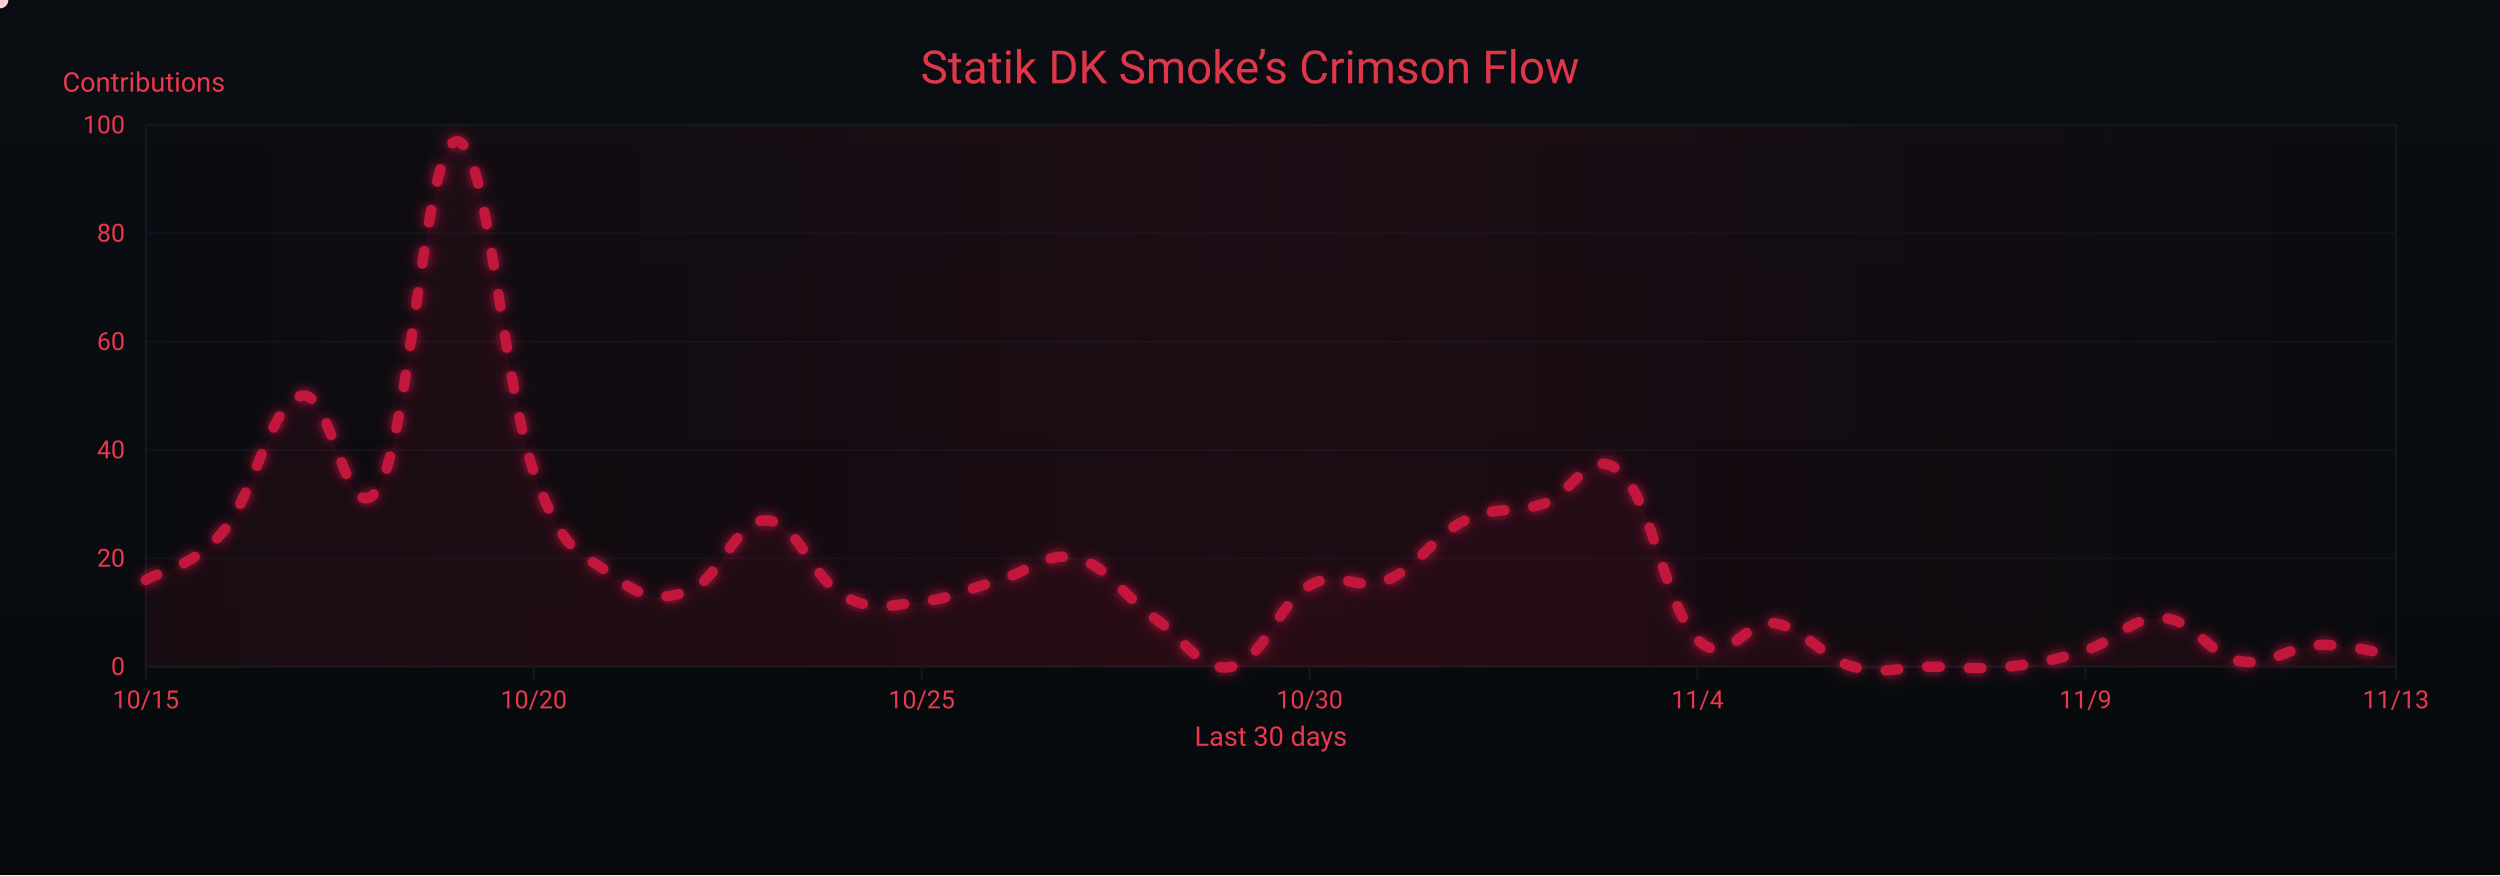
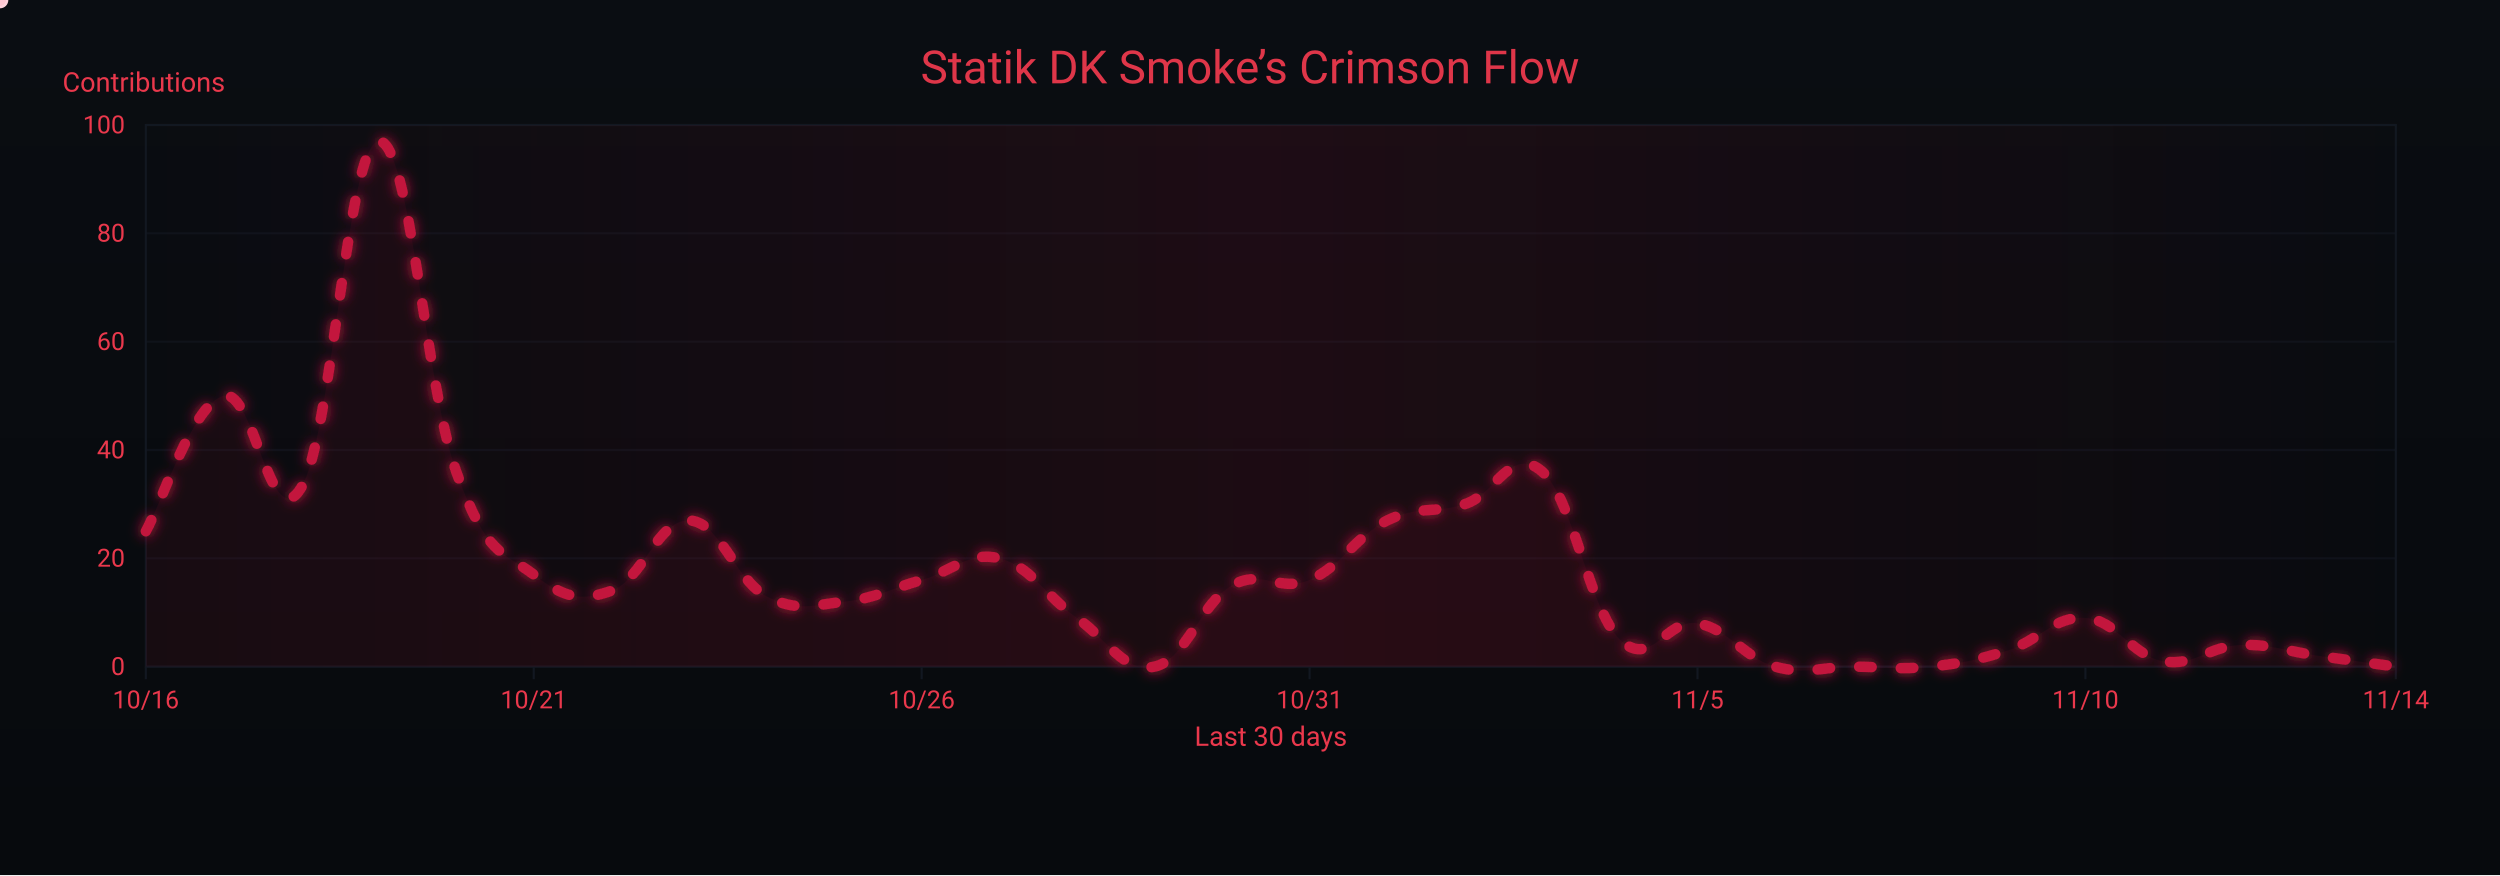
<svg xmlns="http://www.w3.org/2000/svg" width="1200" height="420" viewBox="0 0 1200 420" role="img" aria-label="Crimson Flow Graph">
  <defs>
    <linearGradient id="bgGrad" x1="0" y1="0" x2="0" y2="1">
      <stop offset="0%" stop-color="#0a0d12" />
      <stop offset="100%" stop-color="#070a0d" />
    </linearGradient>
    <filter id="glow">
      <feGaussianBlur stdDeviation="3" result="b1" />
      <feMerge>
        <feMergeNode in="b1" />
        <feMergeNode in="SourceGraphic" />
      </feMerge>
    </filter>
    <linearGradient id="sheen" x1="0" y1="0" x2="1" y2="0">
      <stop offset="0%" stop-color="#9b0e2a" stop-opacity="0" />
      <stop offset="50%" stop-color="#9b0e2a" stop-opacity=".14" />
      <stop offset="100%" stop-color="#9b0e2a" stop-opacity="0" />
      <animateTransform attributeName="gradientTransform" type="translate" from="-1 0" to="1 0" dur="9s" repeatCount="indefinite" />
    </linearGradient>
  </defs>
  <rect width="1200" height="420" fill="url(#bgGrad)" />
  <rect x="70" y="60" width="1080" height="260" fill="none" stroke="#121821" stroke-width="1" />
  <g font-family="ui-sans-serif,system-ui,-apple-system,Segoe UI,Roboto,Ubuntu,Arial" font-size="12">
    <path d="M70,320.0 H1150" stroke="#121821" stroke-width="1" opacity="0.6" />
    <text x="60" y="324.0" text-anchor="end" fill="#ea384c">0</text>
    <path d="M70,268.0 H1150" stroke="#121821" stroke-width="1" opacity="0.6" />
    <text x="60" y="272.0" text-anchor="end" fill="#ea384c">20</text>
    <path d="M70,216.0 H1150" stroke="#121821" stroke-width="1" opacity="0.6" />
    <text x="60" y="220.0" text-anchor="end" fill="#ea384c">40</text>
    <path d="M70,164.0 H1150" stroke="#121821" stroke-width="1" opacity="0.6" />
    <text x="60" y="168.0" text-anchor="end" fill="#ea384c">60</text>
    <path d="M70,112.0 H1150" stroke="#121821" stroke-width="1" opacity="0.6" />
    <text x="60" y="116.0" text-anchor="end" fill="#ea384c">80</text>
    <path d="M70,60.0 H1150" stroke="#121821" stroke-width="1" opacity="0.6" />
    <text x="60" y="64.0" text-anchor="end" fill="#ea384c">100</text>
    <text x="30" y="44" fill="#ea384c" font-size="13">Contributions</text>
  </g>
  <g font-family="ui-sans-serif,system-ui,-apple-system,Segoe UI,Roboto,Ubuntu,Arial" font-size="12">
    <path d="M70.0,320 V326" stroke="#121821" stroke-width="1" />
-     <text x="70.0" y="340" text-anchor="middle" fill="#ea384c">10/15</text>
+     <text x="70.0" y="340" text-anchor="middle" fill="#ea384c">10/16</text>
    <path d="M256.2,320 V326" stroke="#121821" stroke-width="1" />
-     <text x="256.2" y="340" text-anchor="middle" fill="#ea384c">10/20</text>
+     <text x="256.2" y="340" text-anchor="middle" fill="#ea384c">10/21</text>
    <path d="M442.4,320 V326" stroke="#121821" stroke-width="1" />
-     <text x="442.4" y="340" text-anchor="middle" fill="#ea384c">10/25</text>
+     <text x="442.4" y="340" text-anchor="middle" fill="#ea384c">10/26</text>
    <path d="M628.6,320 V326" stroke="#121821" stroke-width="1" />
-     <text x="628.6" y="340" text-anchor="middle" fill="#ea384c">10/30</text>
+     <text x="628.6" y="340" text-anchor="middle" fill="#ea384c">10/31</text>
    <path d="M814.8,320 V326" stroke="#121821" stroke-width="1" />
-     <text x="814.8" y="340" text-anchor="middle" fill="#ea384c">11/4</text>
+     <text x="814.8" y="340" text-anchor="middle" fill="#ea384c">11/5</text>
    <path d="M1001.0,320 V326" stroke="#121821" stroke-width="1" />
-     <text x="1001.0" y="340" text-anchor="middle" fill="#ea384c">11/9</text>
+     <text x="1001.0" y="340" text-anchor="middle" fill="#ea384c">11/10</text>
    <path d="M1150.0,320 V326" stroke="#121821" stroke-width="1" />
-     <text x="1150.0" y="340" text-anchor="middle" fill="#ea384c">11/13</text>
+     <text x="1150.0" y="340" text-anchor="middle" fill="#ea384c">11/14</text>
    <text x="610" y="358" text-anchor="middle" fill="#ea384c" font-size="13">Last 30 days</text>
  </g>
  <rect x="70" y="60" width="1080" height="260" fill="url(#sheen)" />
  <text x="600" y="40" text-anchor="middle" font-family="ui-sans-serif,system-ui,-apple-system,Segoe UI,Roboto,Ubuntu,Arial" font-size="22" fill="#ea384c" opacity=".95">Statik DK Smoke’s Crimson Flow</text>
-   <path d="M70.0,278.4 C77.4,273.7 92.3,272.7 107.2,255.0 C122.1,237.3 129.6,194.2 144.5,190.0 C159.4,185.8 166.8,258.6 181.7,234.2 C196.6,209.8 204.1,69.4 219.0,67.8 C233.9,66.2 241.3,184.8 256.2,226.4 C271.1,268.0 278.6,264.4 293.4,275.8 C308.3,287.2 315.8,288.8 330.7,283.6 C345.6,278.4 353.0,249.3 367.9,249.8 C382.8,250.3 390.3,278.4 405.2,286.2 C420.1,294.0 427.5,290.4 442.4,288.8 C457.3,287.2 464.8,282.6 479.7,278.4 C494.6,274.2 502.0,264.4 516.9,268.0 C531.8,271.6 539.2,286.2 554.1,296.6 C569.0,307.0 576.5,323.1 591.4,320.0 C606.3,316.9 613.7,289.3 628.6,281.0 C643.5,272.7 651.0,284.6 665.9,278.4 C680.8,272.2 688.2,257.1 703.1,249.8 C718.0,242.5 725.4,246.7 740.3,242.0 C755.2,237.3 762.7,213.4 777.6,226.4 C792.5,239.4 799.9,292.4 814.8,307.0 C829.7,321.6 837.2,296.6 852.1,299.2 C867.0,301.8 874.4,315.8 889.3,320.0 C904.2,324.2 911.7,320.0 926.6,320.0 C941.4,320.0 948.9,321.6 963.8,320.0 C978.7,318.4 986.1,316.9 1001.0,312.2 C1015.9,307.5 1023.4,295.6 1038.3,296.6 C1053.2,297.6 1060.6,314.8 1075.5,317.4 C1090.4,320.0 1097.9,310.1 1112.8,309.6 C1127.7,309.1 1142.6,313.8 1150.0,314.8 L 1150,320 L 70,320 Z" fill="#7a0f26" opacity=".13">
+   <path d="M70.0,255.0 C77.4,242.0 92.3,194.2 107.2,190.0 C122.1,185.8 129.6,258.6 144.5,234.2 C159.4,209.8 166.8,69.4 181.7,67.8 C196.6,66.2 204.1,184.8 219.0,226.4 C233.9,268.0 241.3,264.4 256.2,275.8 C271.1,287.2 278.6,288.8 293.4,283.6 C308.3,278.4 315.8,249.3 330.7,249.8 C345.6,250.3 353.0,278.4 367.9,286.2 C382.8,294.0 390.3,290.4 405.2,288.8 C420.1,287.2 427.5,282.6 442.4,278.4 C457.3,274.2 464.8,264.4 479.7,268.0 C494.6,271.6 502.0,286.2 516.9,296.6 C531.8,307.0 539.2,323.1 554.1,320.0 C569.0,316.9 576.5,289.3 591.4,281.0 C606.3,272.7 613.7,284.6 628.6,278.4 C643.5,272.2 651.0,257.1 665.9,249.8 C680.8,242.5 688.2,246.7 703.1,242.0 C718.0,237.3 725.4,213.4 740.3,226.4 C755.2,239.4 762.7,292.4 777.6,307.0 C792.5,321.6 799.9,296.6 814.8,299.2 C829.7,301.8 837.2,315.8 852.1,320.0 C867.0,324.2 874.4,320.0 889.3,320.0 C904.2,320.0 911.7,321.6 926.6,320.0 C941.4,318.4 948.9,316.9 963.8,312.2 C978.7,307.5 986.1,295.6 1001.0,296.6 C1015.9,297.6 1023.4,314.8 1038.3,317.4 C1053.2,320.0 1060.6,310.1 1075.5,309.6 C1090.4,309.1 1097.9,312.7 1112.8,314.8 C1127.7,316.9 1142.6,319.0 1150.0,320.0 L 1150,320 L 70,320 Z" fill="#7a0f26" opacity=".13">
    <animate attributeName="opacity" values=".10;.17;.10" dur="6s" repeatCount="indefinite" />
  </path>
-   <path id="curve" d="M70.0,278.4 C77.4,273.7 92.3,272.7 107.2,255.0 C122.1,237.3 129.6,194.2 144.5,190.0 C159.4,185.8 166.8,258.6 181.7,234.2 C196.6,209.8 204.1,69.4 219.0,67.8 C233.9,66.2 241.3,184.8 256.2,226.4 C271.1,268.0 278.6,264.4 293.4,275.8 C308.3,287.2 315.8,288.8 330.7,283.6 C345.6,278.4 353.0,249.3 367.9,249.8 C382.8,250.3 390.3,278.4 405.2,286.2 C420.1,294.0 427.5,290.4 442.4,288.8 C457.3,287.2 464.8,282.6 479.7,278.4 C494.6,274.2 502.0,264.4 516.9,268.0 C531.8,271.6 539.2,286.2 554.1,296.6 C569.0,307.0 576.5,323.1 591.4,320.0 C606.3,316.9 613.7,289.3 628.6,281.0 C643.5,272.7 651.0,284.6 665.9,278.4 C680.8,272.2 688.2,257.1 703.1,249.8 C718.0,242.5 725.4,246.7 740.3,242.0 C755.2,237.3 762.7,213.4 777.6,226.4 C792.5,239.4 799.9,292.4 814.8,307.0 C829.7,321.6 837.2,296.6 852.1,299.2 C867.0,301.8 874.4,315.8 889.3,320.0 C904.2,324.2 911.7,320.0 926.6,320.0 C941.4,320.0 948.9,321.6 963.8,320.0 C978.7,318.4 986.1,316.9 1001.0,312.2 C1015.9,307.5 1023.4,295.6 1038.3,296.6 C1053.2,297.6 1060.6,314.8 1075.5,317.4 C1090.4,320.0 1097.9,310.1 1112.8,309.6 C1127.7,309.1 1142.6,313.8 1150.0,314.8" fill="none" stroke="#c3193d" stroke-width="5" stroke-linecap="round" stroke-linejoin="round" stroke-dasharray="6 14" filter="url(#glow)">
+   <path id="curve" d="M70.0,255.0 C77.4,242.0 92.3,194.2 107.2,190.0 C122.1,185.8 129.6,258.6 144.5,234.2 C159.4,209.8 166.8,69.4 181.7,67.8 C196.6,66.2 204.1,184.8 219.0,226.4 C233.9,268.0 241.3,264.4 256.2,275.8 C271.1,287.2 278.6,288.8 293.4,283.6 C308.3,278.4 315.8,249.3 330.7,249.8 C345.6,250.3 353.0,278.4 367.9,286.2 C382.8,294.0 390.3,290.4 405.2,288.8 C420.1,287.2 427.5,282.6 442.4,278.4 C457.3,274.2 464.8,264.4 479.7,268.0 C494.6,271.6 502.0,286.2 516.9,296.6 C531.8,307.0 539.2,323.1 554.1,320.0 C569.0,316.9 576.5,289.3 591.4,281.0 C606.3,272.7 613.7,284.6 628.6,278.4 C643.5,272.2 651.0,257.1 665.9,249.8 C680.8,242.5 688.2,246.7 703.1,242.0 C718.0,237.3 725.4,213.4 740.3,226.4 C755.2,239.4 762.7,292.4 777.6,307.0 C792.5,321.6 799.9,296.6 814.8,299.2 C829.7,301.8 837.2,315.8 852.1,320.0 C867.0,324.2 874.4,320.0 889.3,320.0 C904.2,320.0 911.7,321.6 926.6,320.0 C941.4,318.4 948.9,316.9 963.8,312.2 C978.7,307.5 986.1,295.6 1001.0,296.6 C1015.9,297.6 1023.4,314.8 1038.3,317.4 C1053.2,320.0 1060.6,310.1 1075.5,309.6 C1090.4,309.1 1097.9,312.7 1112.8,314.8 C1127.7,316.9 1142.6,319.0 1150.0,320.0" fill="none" stroke="#c3193d" stroke-width="5" stroke-linecap="round" stroke-linejoin="round" stroke-dasharray="6 14" filter="url(#glow)">
    <animate attributeName="stroke-dashoffset" values="0;-220" dur="4.8s" repeatCount="indefinite" />
  </path>
  <g fill="#ffd1db">
    <circle r="4">
      <animateMotion dur="7s" rotate="auto" repeatCount="indefinite">
        <mpath href="#curve" />
      </animateMotion>
      <animate attributeName="opacity" values="1;.3;1" dur="2.2s" repeatCount="indefinite" />
    </circle>
    <circle r="3" fill="#ffffff">
      <animateMotion dur="8.2s" begin="1s" rotate="auto" repeatCount="indefinite">
        <mpath href="#curve" />
      </animateMotion>
      <animate attributeName="opacity" values=".7;.2;.7" dur="2.4s" repeatCount="indefinite" />
    </circle>
    <circle r="3" fill="#ffc7d3">
      <animateMotion dur="6s" begin="2s" rotate="auto" repeatCount="indefinite">
        <mpath href="#curve" />
      </animateMotion>
      <animate attributeName="opacity" values=".8;.3;.8" dur="2s" repeatCount="indefinite" />
    </circle>
  </g>
</svg>
